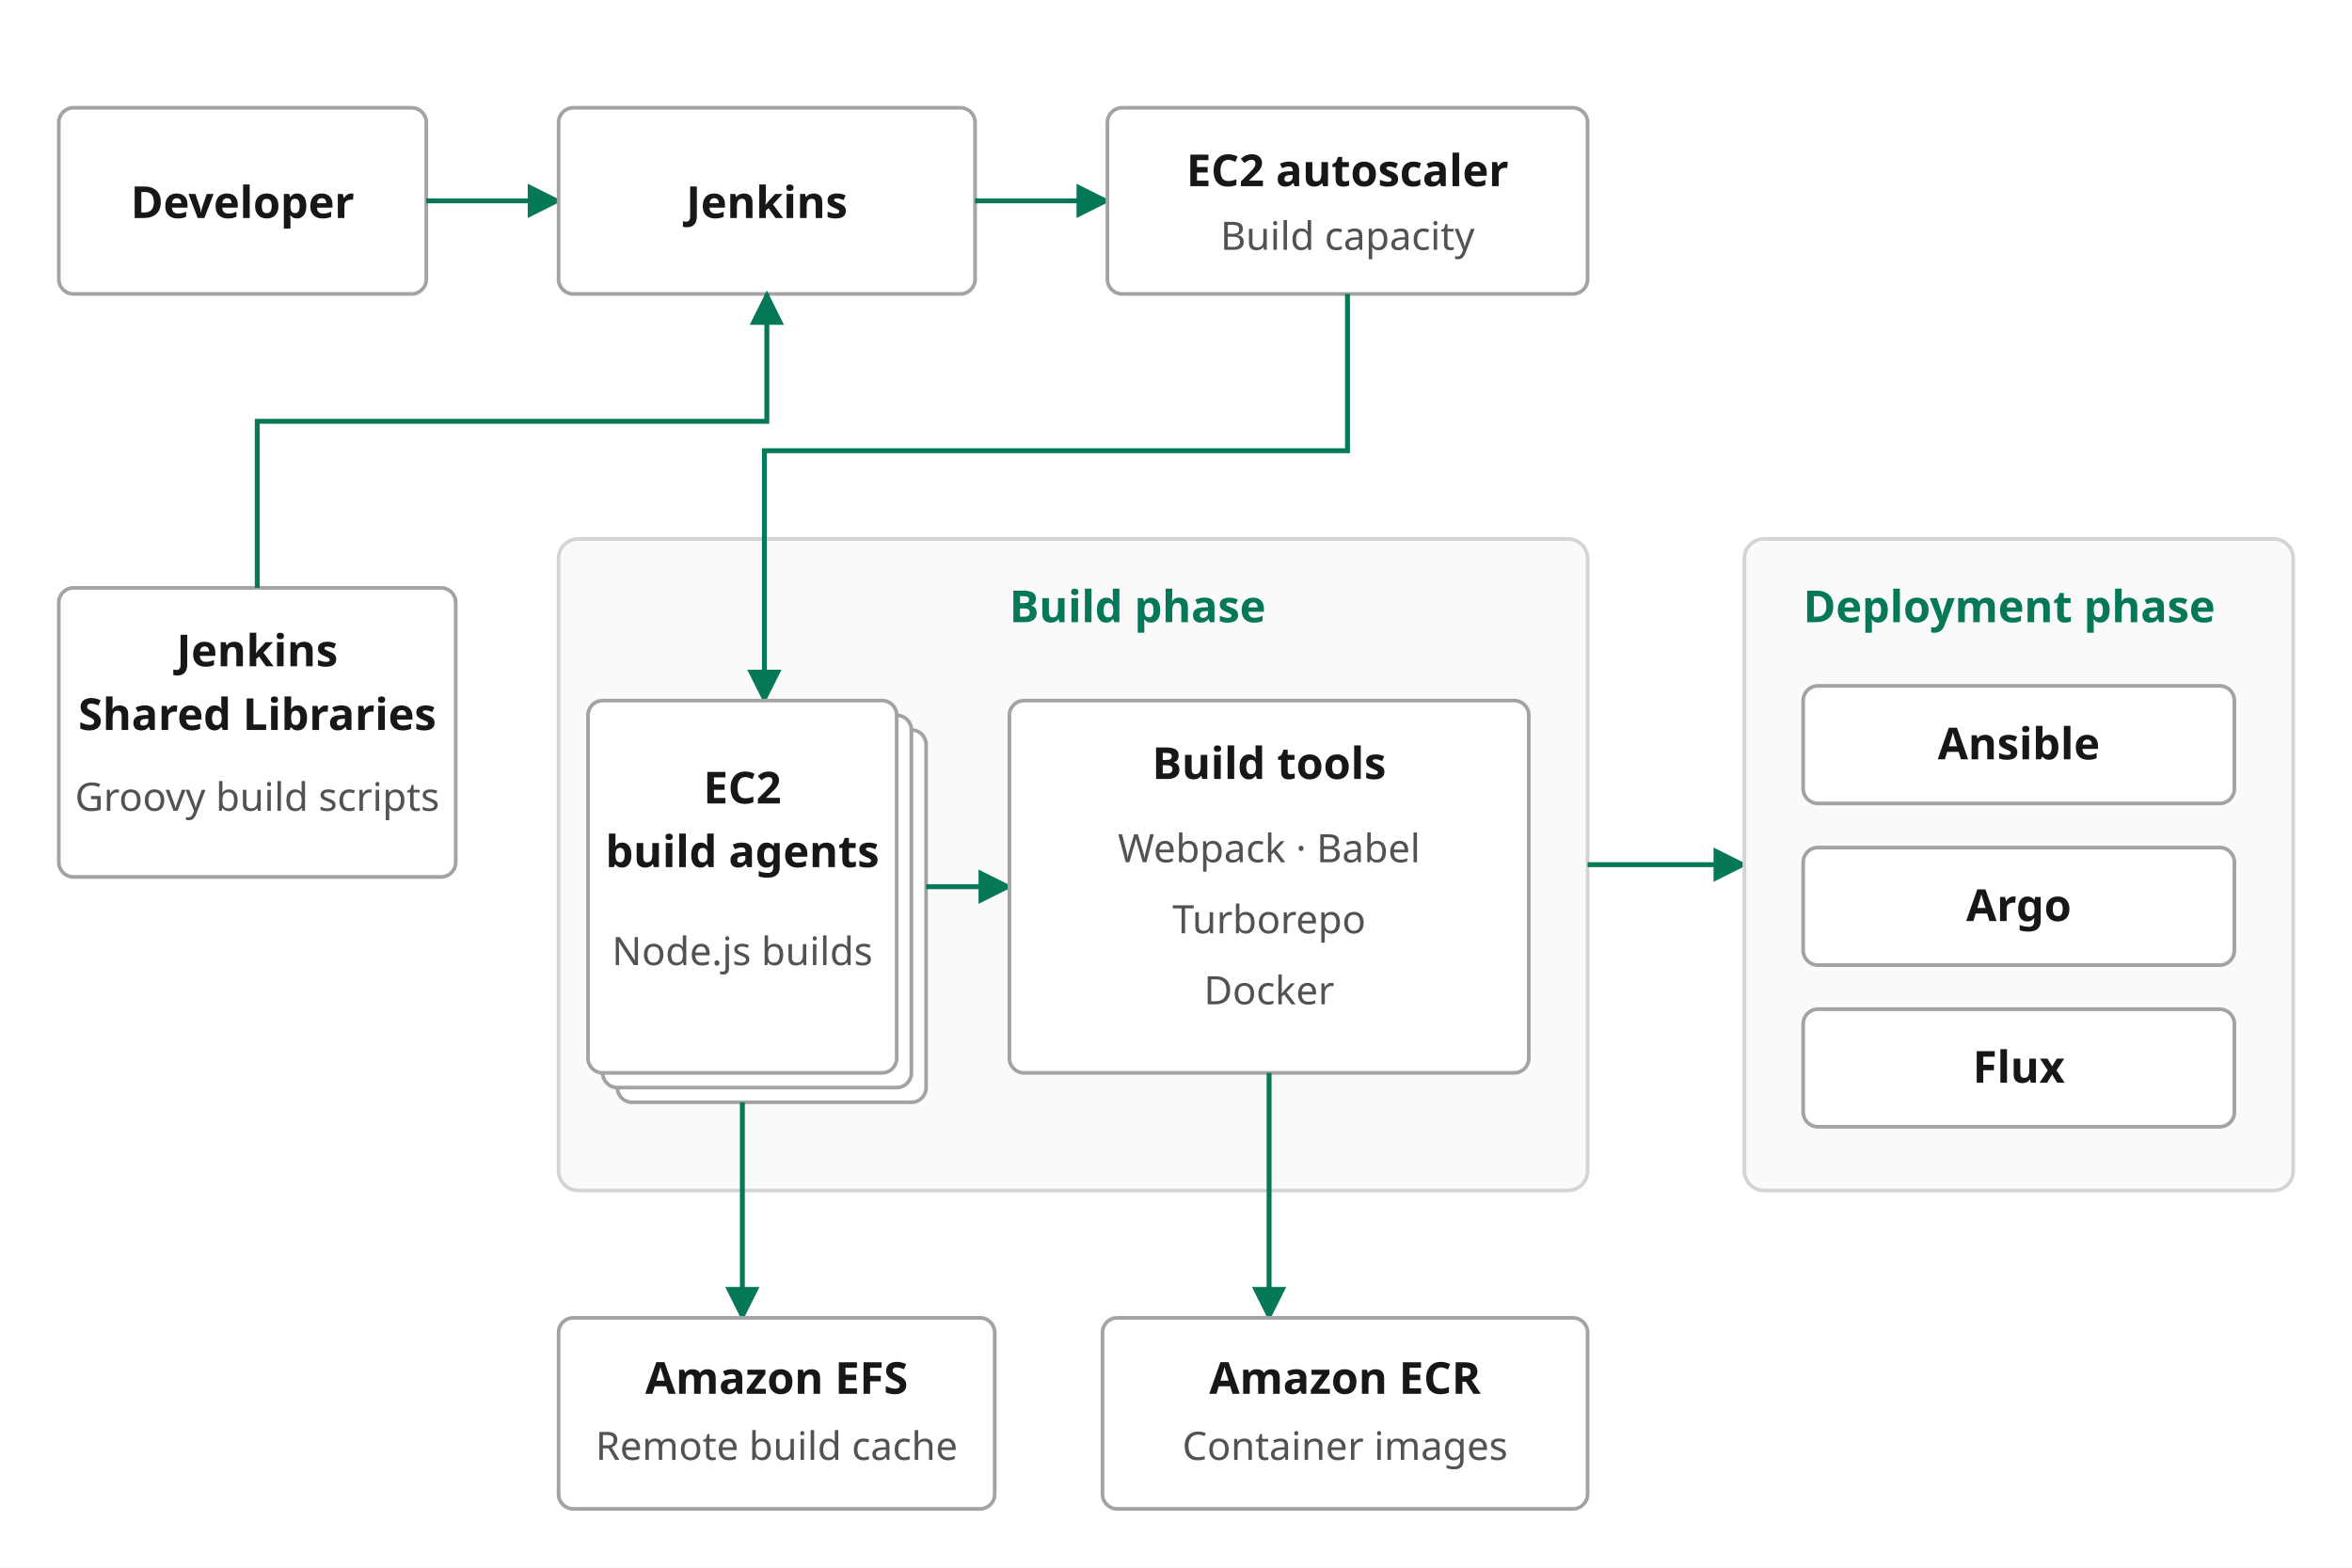
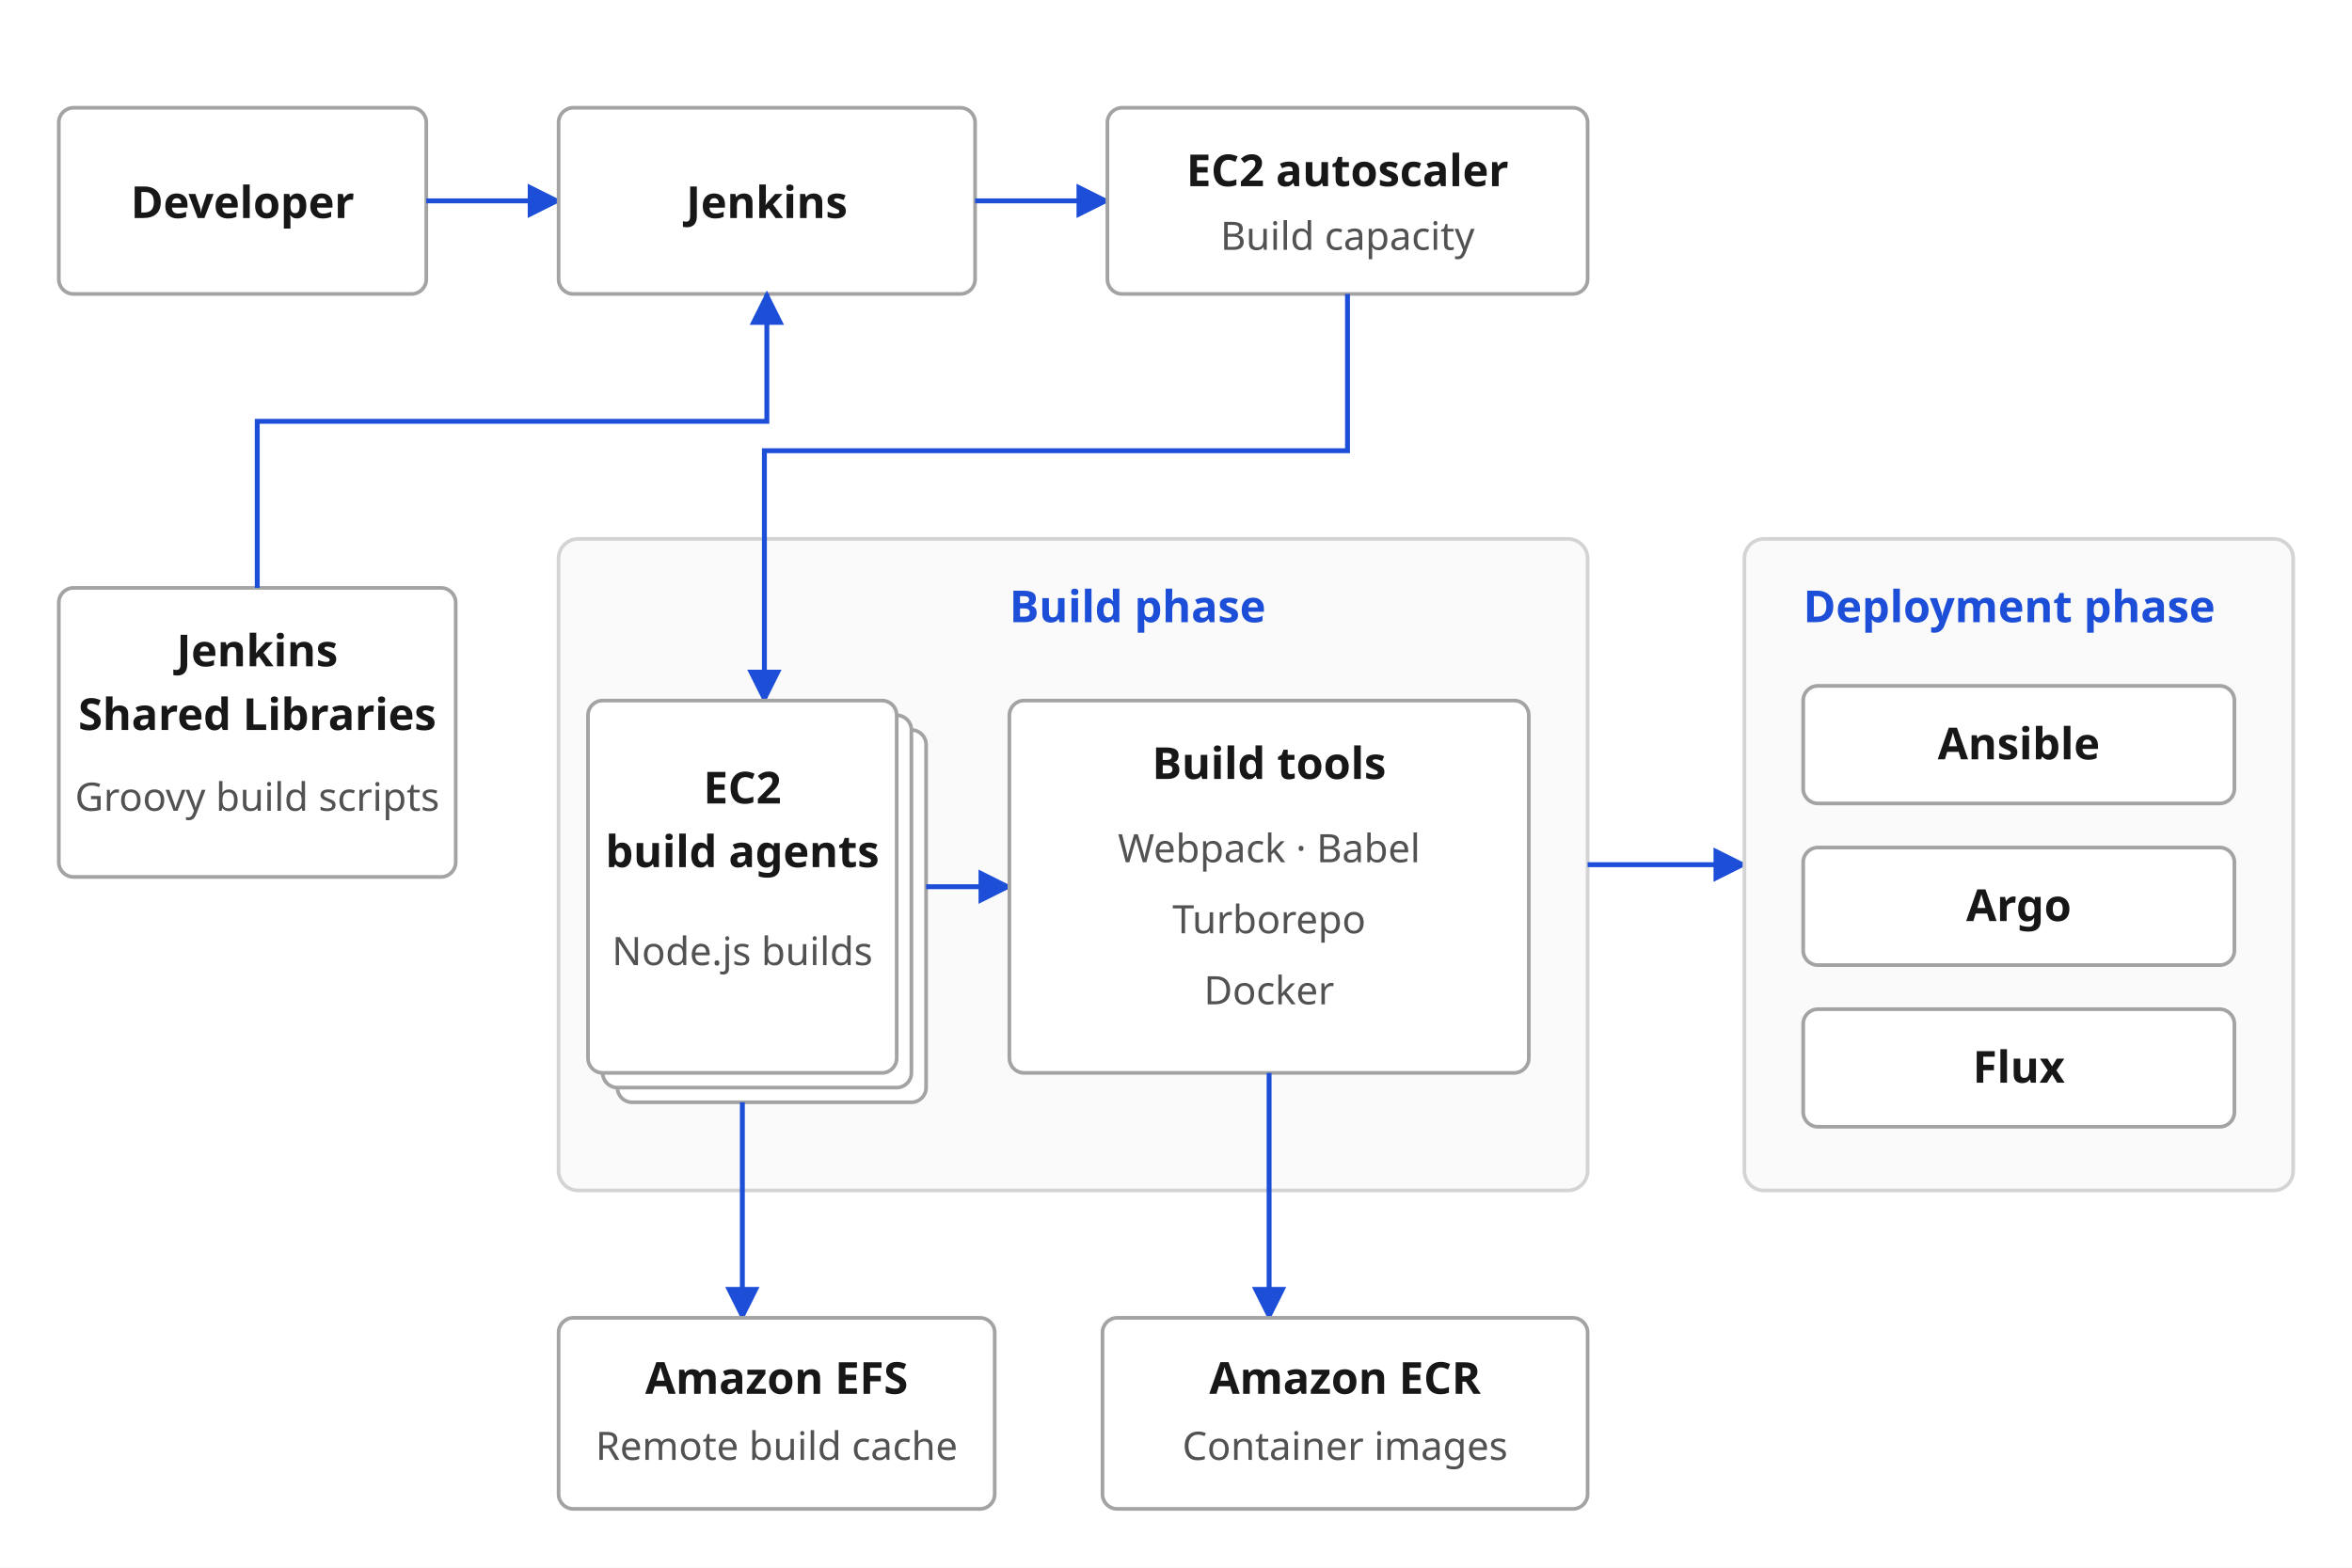
<svg xmlns="http://www.w3.org/2000/svg" viewBox="0 0 960 640" role="img" aria-labelledby="title desc">
  <defs>
    <marker id="arrow" viewBox="0 0 10 10" refX="9" refY="5" markerWidth="7" markerHeight="7" orient="auto-start-reverse">
-       <path d="M0 0 10 5 0 10Z" fill="#047857" />
+       <path d="M0 0 10 5 0 10Z" fill="#1d4ed8" />
    </marker>
  </defs>
-   <style>text{font-family:Geist,"Segoe UI",system-ui,sans-serif;fill:#171717;font-size:18px}.group{fill:#fafafa;stroke:#d4d4d4;stroke-width:1.5}.node{fill:white;stroke:#a3a3a3;stroke-width:1.5}.label{font-weight:600}.small{font-size:16px;fill:#525252}.heading{font-size:18px;font-weight:600;fill:#047857}.flow{fill:none;stroke:#047857;stroke-width:2;marker-end:url(#arrow)}</style>
+   <style>text{font-family:Geist,"Segoe UI",system-ui,sans-serif;fill:#171717;font-size:18px}.group{fill:#fafafa;stroke:#d4d4d4;stroke-width:1.5}.node{fill:white;stroke:#a3a3a3;stroke-width:1.5}.label{font-weight:600}.small{font-size:16px;fill:#525252}.heading{font-size:18px;font-weight:600;fill:#1d4ed8}.flow{fill:none;stroke:#1d4ed8;stroke-width:2;marker-end:url(#arrow)}</style>
  <rect width="960" height="640" fill="white" />
  <rect class="node" x="24" y="44" width="150" height="76" rx="6" />
  <text class="label" x="99" y="89" text-anchor="middle">Developer</text>
  <path class="flow" d="M174 82H228" />
  <rect class="node" x="228" y="44" width="170" height="76" rx="6" />
  <text class="label" x="313" y="89" text-anchor="middle">Jenkins</text>
  <path class="flow" d="M398 82H452" />
  <rect class="node" x="452" y="44" width="196" height="76" rx="6" />
  <text class="label" x="550" y="76" text-anchor="middle">EC2 autoscaler</text>
  <text class="small" x="550" y="102" text-anchor="middle">Build capacity</text>
  <rect class="node" x="24" y="240" width="162" height="118" rx="6" />
  <text class="label" x="105" y="272" text-anchor="middle">Jenkins</text>
  <text class="label" x="105" y="298" text-anchor="middle">Shared Libraries</text>
  <text class="small" x="105" y="331" text-anchor="middle">Groovy build scripts</text>
  <path class="flow" d="M105 240V172H313V120" />
  <rect class="group" x="228" y="220" width="420" height="266" rx="8" />
  <text class="heading" x="412" y="254">Build phase</text>
  <path class="flow" d="M550 120V184H312V286" />
  <rect class="node" x="252" y="298" width="126" height="152" rx="6" />
  <rect class="node" x="246" y="292" width="126" height="152" rx="6" />
  <rect class="node" x="240" y="286" width="126" height="152" rx="6" />
  <text class="label" x="303" y="328" text-anchor="middle">EC2</text>
  <text class="label" x="303" y="354" text-anchor="middle">build agents</text>
  <text class="small" x="303" y="394" text-anchor="middle">Node.js builds</text>
  <path class="flow" d="M378 362H412" />
  <rect class="node" x="412" y="286" width="212" height="152" rx="6" />
  <text class="label" x="518" y="318" text-anchor="middle">Build tools</text>
  <text class="small" x="518" y="352" text-anchor="middle">Webpack · Babel</text>
  <text class="small" x="518" y="381" text-anchor="middle">Turborepo</text>
  <text class="small" x="518" y="410" text-anchor="middle">Docker</text>
  <path class="flow" d="M648 353H712" />
  <rect class="group" x="712" y="220" width="224" height="266" rx="8" />
  <text class="heading" x="736" y="254">Deployment phase</text>
  <rect class="node" x="736" y="280" width="176" height="48" rx="6" />
  <text class="label" x="824" y="310" text-anchor="middle">Ansible</text>
  <rect class="node" x="736" y="346" width="176" height="48" rx="6" />
  <text class="label" x="824" y="376" text-anchor="middle">Argo</text>
  <rect class="node" x="736" y="412" width="176" height="48" rx="6" />
  <text class="label" x="824" y="442" text-anchor="middle">Flux</text>
  <path class="flow" d="M303 450V538" />
  <path class="flow" d="M518 438V538" />
  <rect class="node" x="228" y="538" width="178" height="78" rx="6" />
  <text class="label" x="317" y="569" text-anchor="middle">Amazon EFS</text>
  <text class="small" x="317" y="596" text-anchor="middle">Remote build cache</text>
  <rect class="node" x="450" y="538" width="198" height="78" rx="6" />
  <text class="label" x="549" y="569" text-anchor="middle">Amazon ECR</text>
  <text class="small" x="549" y="596" text-anchor="middle">Container images</text>
</svg>
